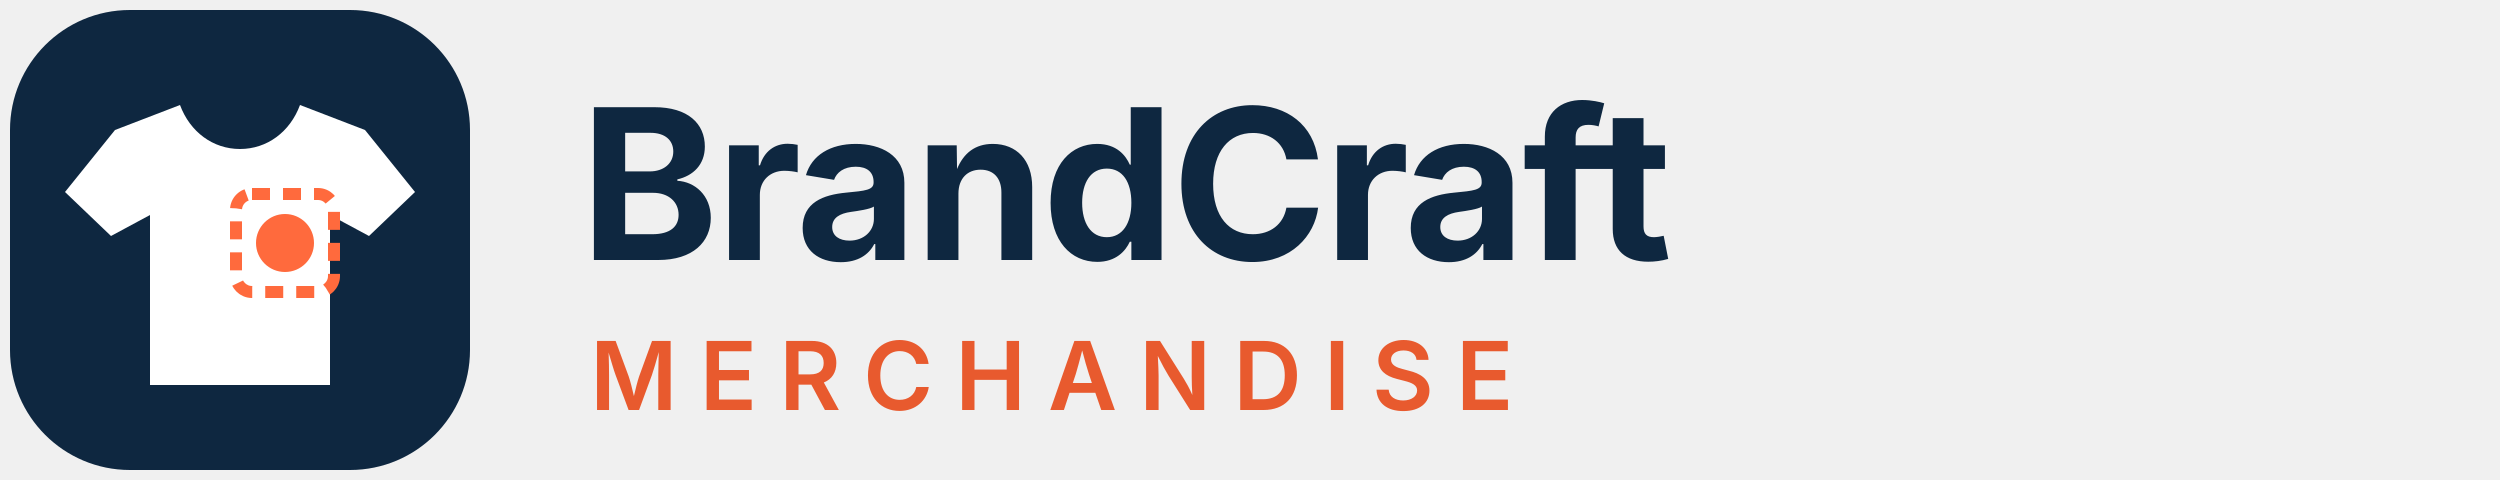
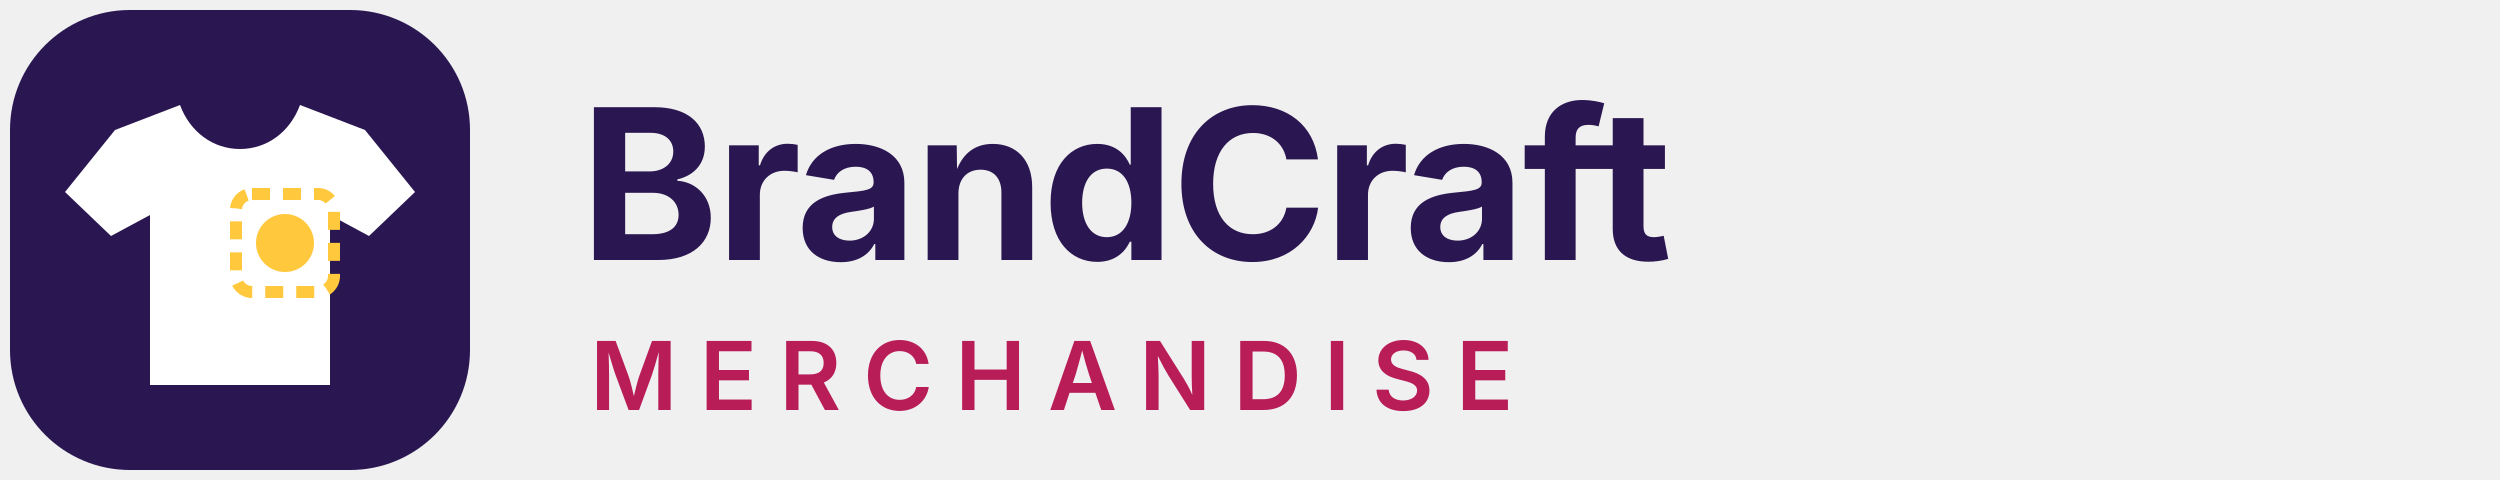
<svg xmlns="http://www.w3.org/2000/svg" viewBox="0 0 250 48" role="img" aria-label="BrandCraft Merchandise">
-   <rect x="1" y="1" width="46" height="46" rx="12" fill="#0e2740" />
+   <rect x="1" y="1" width="46" height="46" rx="12" fill="#2a1650" />
  <path d="M18 10.5 11.5 13 6.5 19.2l4.6 4.4 3.9-2.1V38.5h18V21.5l3.9 2.1 4.6-4.4L36.5 13 30 10.5c-1 2.7-3.3 4.4-6 4.4s-5-1.7-6-4.4z" fill="#ffffff" />
-   <rect x="23.6" y="19.4" width="9.8" height="9.8" rx="1.6" fill="none" stroke="#ff6a3d" stroke-width="1.2" stroke-dasharray="1.8 1.3" />
-   <circle cx="28.5" cy="24.3" r="2.9" fill="#ff6a3d" />
-   <text x="58" y="26" font-family="Sora, Inter, Arial, sans-serif" font-size="21" font-weight="700" fill="#0e2740" letter-spacing="-0.3">BrandCraft</text>
-   <text x="59" y="41" font-family="Inter, Arial, sans-serif" font-size="9.5" font-weight="600" fill="#e85a2e" letter-spacing="2.2">MERCHANDISE</text>
+   <rect x="23.6" y="19.4" width="9.8" height="9.8" rx="1.6" fill="none" stroke="#ffc83d" stroke-width="1.2" stroke-dasharray="1.8 1.3" />
+   <circle cx="28.5" cy="24.3" r="2.9" fill="#ffc83d" />
+   <text x="58" y="26" font-family="Sora, Inter, Arial, sans-serif" font-size="21" font-weight="700" fill="#2a1650" letter-spacing="-0.3">BrandCraft</text>
+   <text x="59" y="41" font-family="Inter, Arial, sans-serif" font-size="9.5" font-weight="600" fill="#b81d57" letter-spacing="2.2">MERCHANDISE</text>
</svg>
